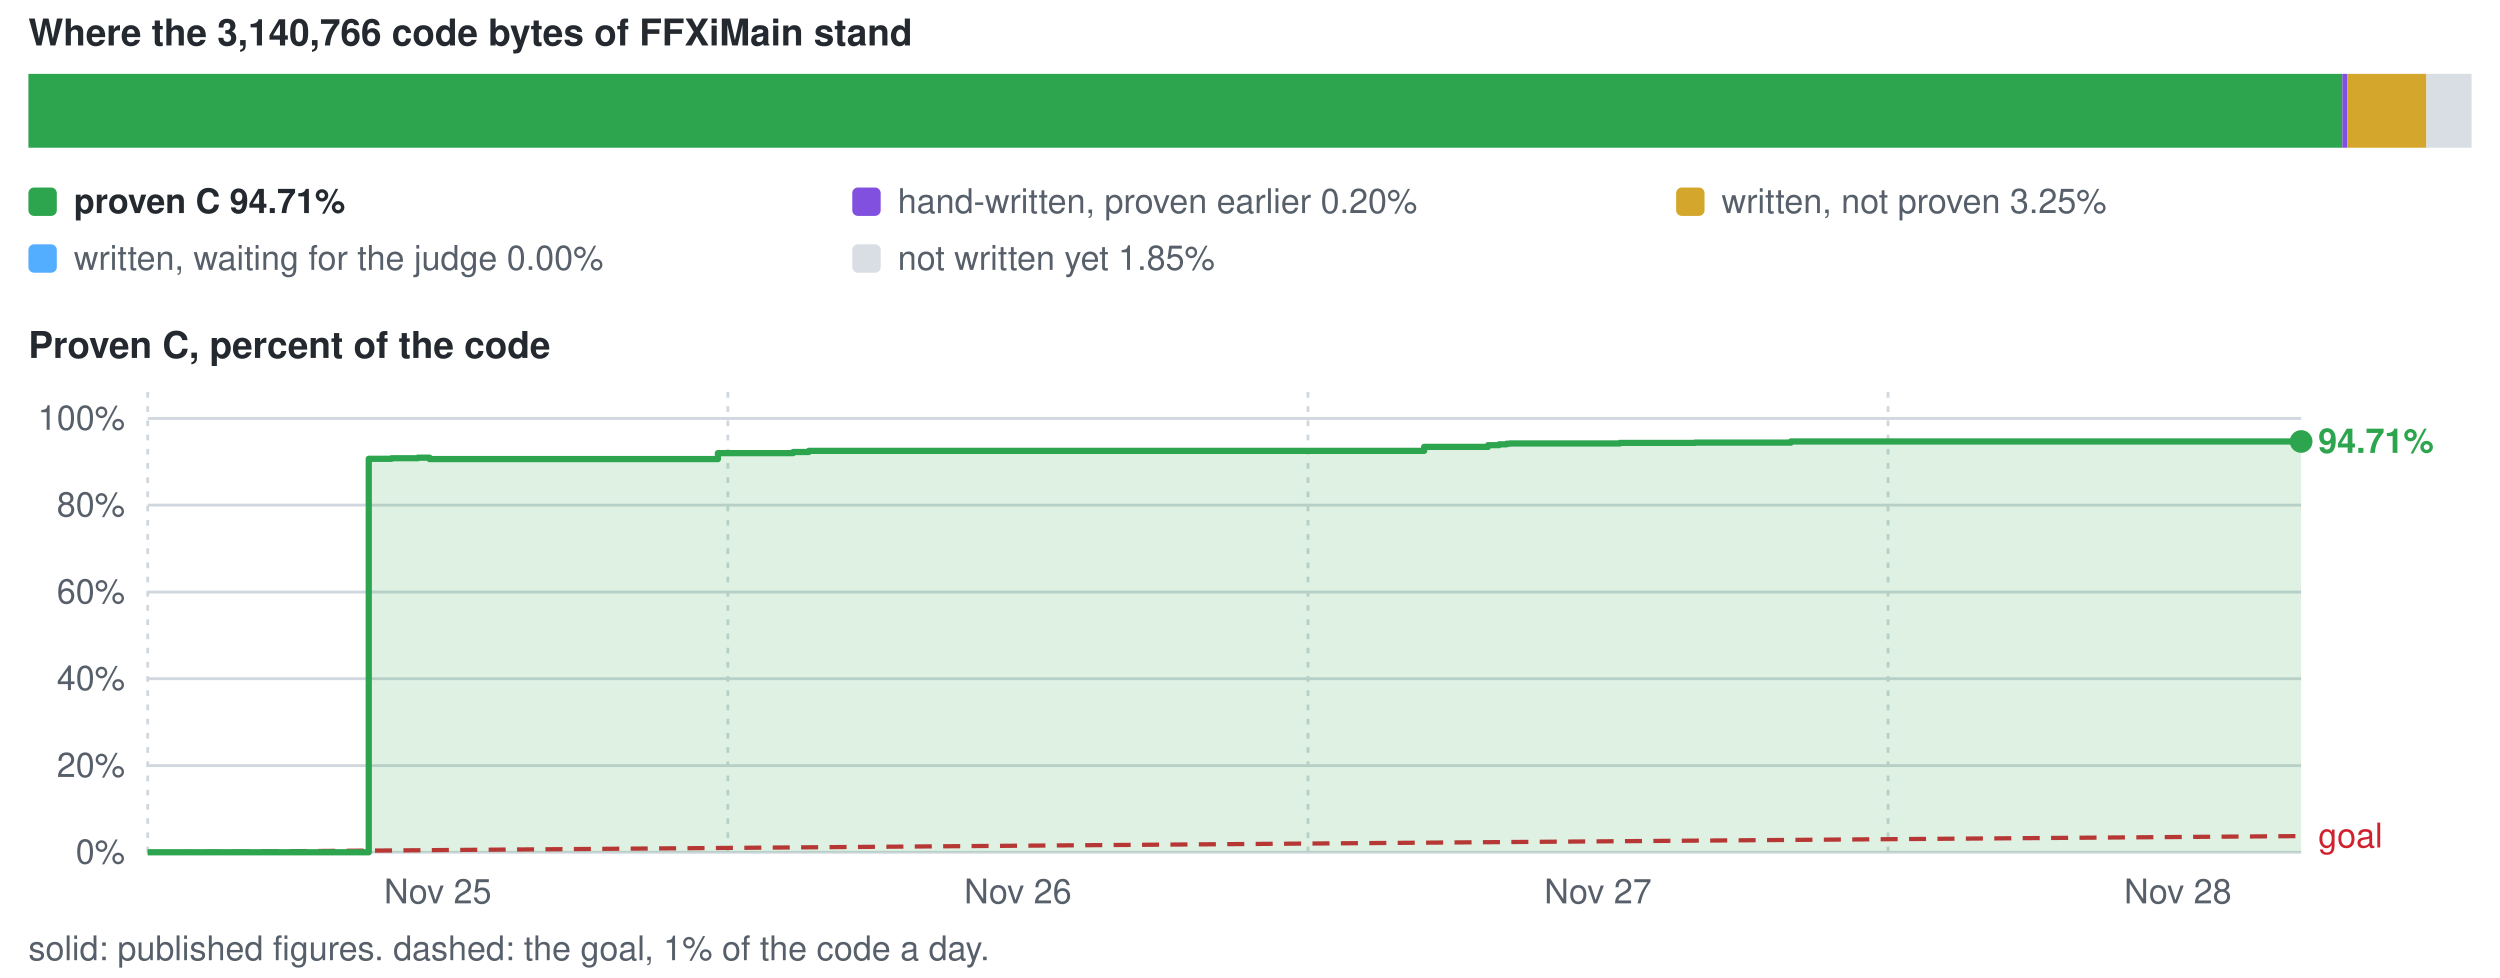
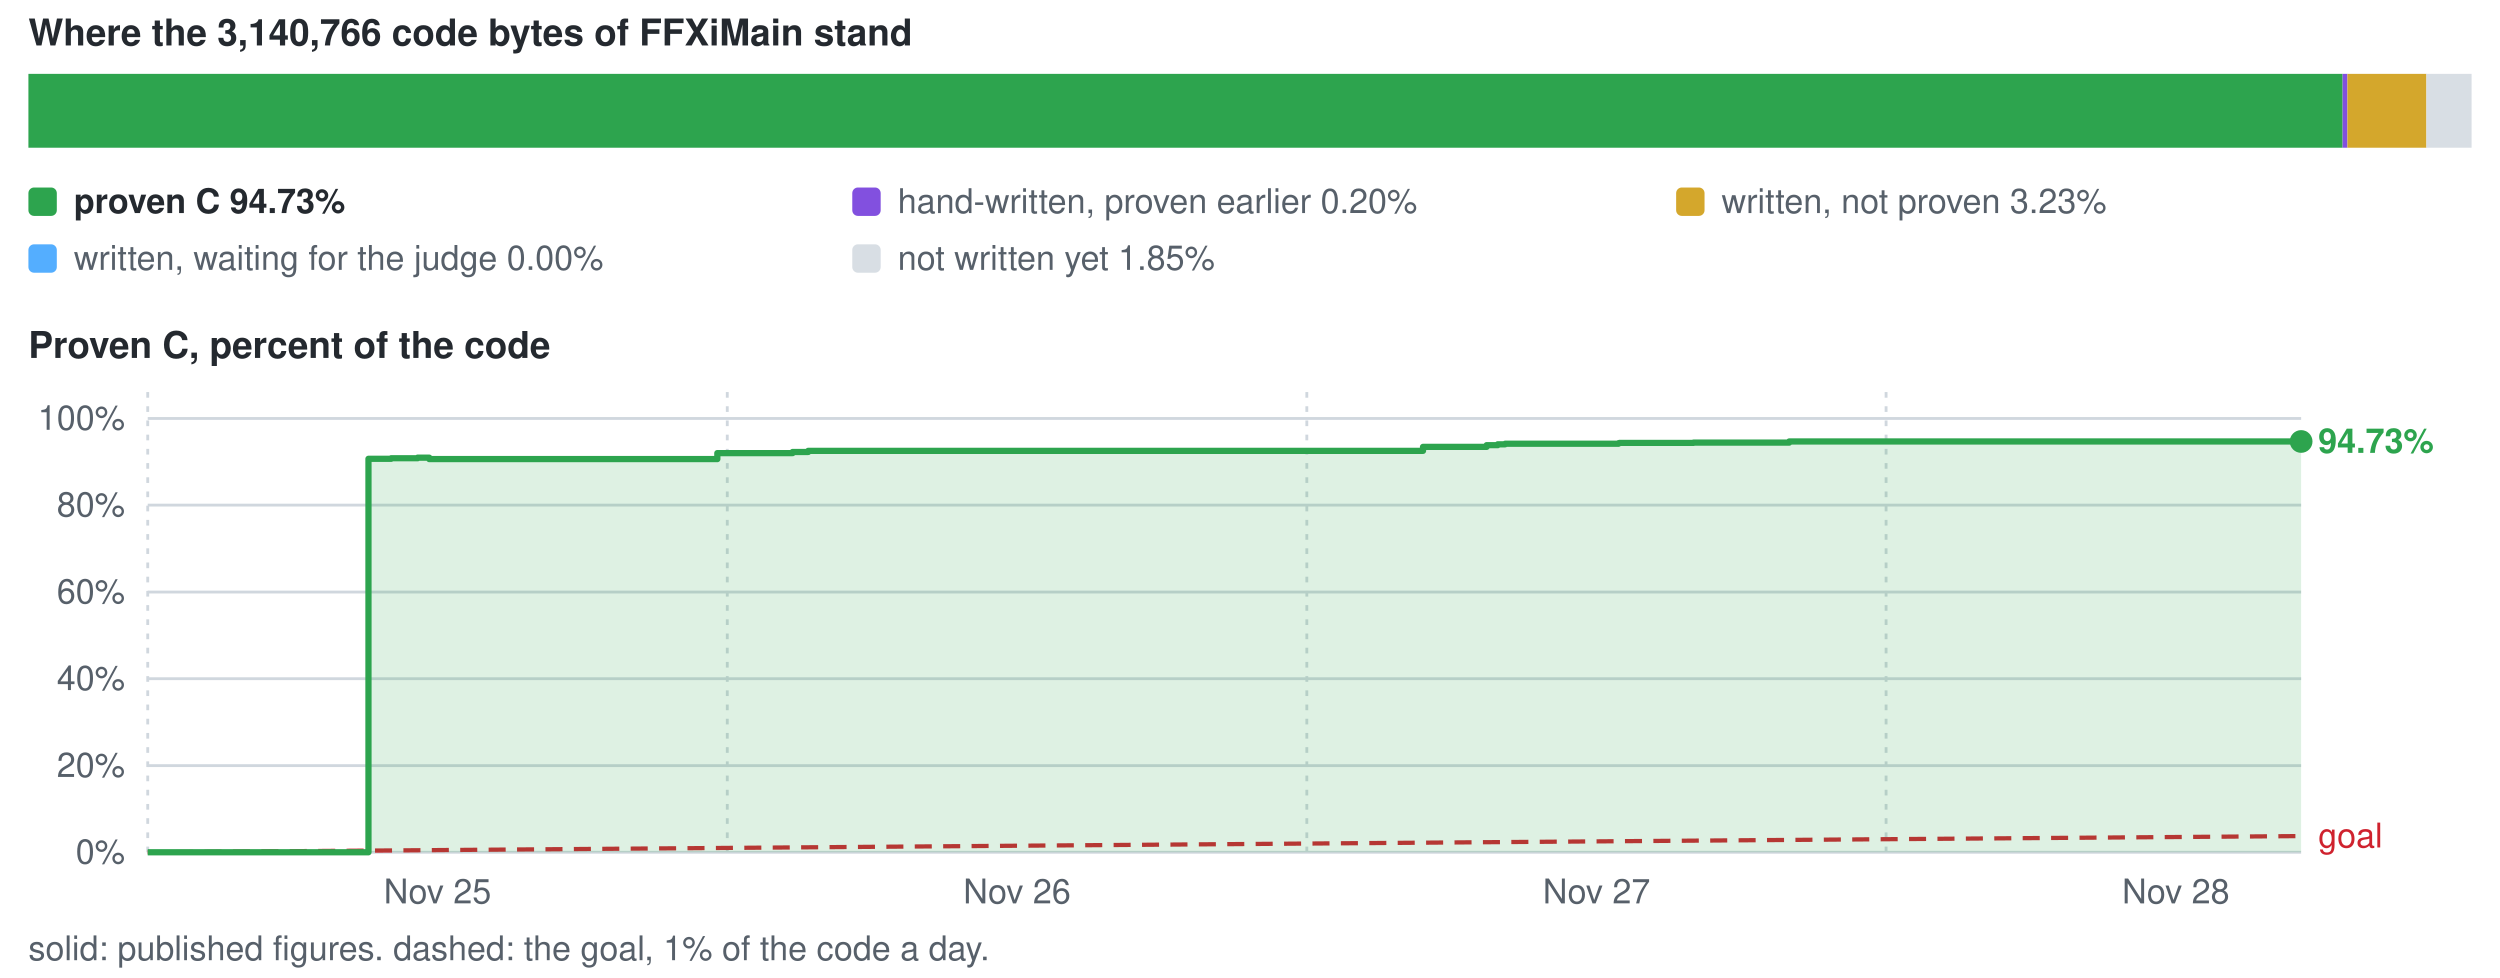
<svg xmlns="http://www.w3.org/2000/svg" viewBox="0 0 880 344" width="880" height="344" role="img" aria-label="conversion progress">
  <style>text{font-family:-apple-system,BlinkMacSystemFont,'Segoe UI',Helvetica,Arial,sans-serif;font-size:12px;fill:#57606a}.s{fill:#24292f;font-weight:600}.b{font-size:13px}</style>
  <text x="10" y="16" class="s b">Where the 3,140,766 code bytes of FFXiMain stand</text>
-   <rect x="10.0" y="26" width="814.5" height="26" fill="#2da44e" />
-   <rect x="824.5" y="26" width="1.7" height="26" fill="#8250df" />
-   <rect x="826.2" y="26" width="27.9" height="26" fill="#d4a72c" />
+   <rect x="10.0" y="26" width="814.6" height="26" fill="#2da44e" />
+   <rect x="824.6" y="26" width="1.7" height="26" fill="#8250df" />
+   <rect x="826.3" y="26" width="27.8" height="26" fill="#d4a72c" />
  <rect x="854.1" y="26" width="15.9" height="26" fill="#d8dee4" />
  <rect x="10" y="66" width="10" height="10" rx="2" fill="#2da44e" />
-   <text x="26" y="75" class="s">proven C 94.71%</text>
+   <text x="26" y="75" class="s">proven C 94.73%</text>
  <rect x="300" y="66" width="10" height="10" rx="2" fill="#8250df" />
  <text x="316" y="75">hand-written, proven earlier 0.20%</text>
  <rect x="590" y="66" width="10" height="10" rx="2" fill="#d4a72c" />
-   <text x="606" y="75">written, not proven 3.25%</text>
+   <text x="606" y="75">written, not proven 3.23%</text>
  <rect x="10" y="86" width="10" height="10" rx="2" fill="#54aeff" />
  <text x="26" y="95">written, waiting for the judge 0.00%</text>
  <rect x="300" y="86" width="10" height="10" rx="2" fill="#d8dee4" />
  <text x="316" y="95">not written yet 1.85%</text>
  <text x="10" y="126" class="s b">Proven C, percent of the code</text>
  <line x1="52" y1="300.0" x2="810" y2="300.0" stroke="#d0d7de" stroke-width="1" />
  <text x="44" y="304.0" text-anchor="end">0%</text>
  <line x1="52" y1="269.5" x2="810" y2="269.5" stroke="#d0d7de" stroke-width="1" />
  <text x="44" y="273.5" text-anchor="end">20%</text>
  <line x1="52" y1="238.9" x2="810" y2="238.9" stroke="#d0d7de" stroke-width="1" />
  <text x="44" y="242.9" text-anchor="end">40%</text>
  <line x1="52" y1="208.4" x2="810" y2="208.4" stroke="#d0d7de" stroke-width="1" />
  <text x="44" y="212.4" text-anchor="end">60%</text>
  <line x1="52" y1="177.8" x2="810" y2="177.8" stroke="#d0d7de" stroke-width="1" />
  <text x="44" y="181.8" text-anchor="end">80%</text>
  <line x1="52" y1="147.3" x2="810" y2="147.3" stroke="#d0d7de" stroke-width="1" />
  <text x="44" y="151.3" text-anchor="end">100%</text>
  <line x1="52.0" y1="138" x2="52.0" y2="300" stroke="#d0d7de" stroke-width="1" stroke-dasharray="2 3" />
-   <text x="154.1" y="318" text-anchor="middle">Nov 25</text>
-   <line x1="256.2" y1="138" x2="256.2" y2="300" stroke="#d0d7de" stroke-width="1" stroke-dasharray="2 3" />
-   <text x="358.3" y="318" text-anchor="middle">Nov 26</text>
-   <line x1="460.4" y1="138" x2="460.4" y2="300" stroke="#d0d7de" stroke-width="1" stroke-dasharray="2 3" />
-   <text x="562.5" y="318" text-anchor="middle">Nov 27</text>
-   <line x1="664.6" y1="138" x2="664.6" y2="300" stroke="#d0d7de" stroke-width="1" stroke-dasharray="2 3" />
-   <text x="766.6" y="318" text-anchor="middle">Nov 28</text>
+   <text x="154.0" y="318" text-anchor="middle">Nov 25</text>
+   <line x1="256.0" y1="138" x2="256.0" y2="300" stroke="#d0d7de" stroke-width="1" stroke-dasharray="2 3" />
+   <text x="358.0" y="318" text-anchor="middle">Nov 26</text>
+   <line x1="460.0" y1="138" x2="460.0" y2="300" stroke="#d0d7de" stroke-width="1" stroke-dasharray="2 3" />
+   <text x="562.0" y="318" text-anchor="middle">Nov 27</text>
+   <line x1="663.9" y1="138" x2="663.9" y2="300" stroke="#d0d7de" stroke-width="1" stroke-dasharray="2 3" />
+   <text x="765.9" y="318" text-anchor="middle">Nov 28</text>
  <line x1="52.0" y1="300.0" x2="810.0" y2="294.3" stroke="#cf222e" stroke-width="1.5" stroke-dasharray="6 4" />
  <text x="816.0" y="298.3" style="fill:#cf222e">goal</text>
-   <path d="M52.0 300.0 H129.8 V161.5 H137.8 V161.3 H141.2 V161.3 H142.9 V161.3 H147.1 V161.1 H149.5 V161.1 H151.2 V161.6 H252.7 V159.5 H279.2 V159.1 H284.7 V158.7 H286.3 V158.7 H287.7 V158.7 H290.1 V158.7 H297.7 V158.7 H313.8 V158.7 H501.3 V157.3 H523.8 V156.7 H527.7 V156.4 H530.3 V156.2 H531.4 V156.1 H532.1 V156.1 H532.6 V156.1 H532.9 V156.1 H534.9 V156.1 H535.4 V156.1 H570.2 V155.9 H570.6 V155.9 H570.7 V155.9 H571.6 V155.9 H571.7 V155.9 H576.7 V155.9 H596.6 V155.8 H597.7 V155.8 H617.6 V155.8 H619.9 V155.8 H630.4 V155.4 H767.3 V155.4 H786.7 V155.4 H793.6 V155.4 H805.3 V155.4 H810.0 V155.4 V300.0 H52.0 Z" fill="#2da44e" fill-opacity="0.16" />
-   <path d="M52.0 300.0 H129.8 V161.5 H137.8 V161.3 H141.2 V161.3 H142.9 V161.3 H147.1 V161.1 H149.5 V161.1 H151.2 V161.6 H252.7 V159.5 H279.2 V159.1 H284.7 V158.7 H286.3 V158.7 H287.7 V158.7 H290.1 V158.7 H297.7 V158.7 H313.8 V158.7 H501.3 V157.3 H523.8 V156.7 H527.7 V156.4 H530.3 V156.2 H531.4 V156.1 H532.1 V156.1 H532.6 V156.1 H532.9 V156.1 H534.9 V156.1 H535.4 V156.1 H570.2 V155.9 H570.6 V155.9 H570.7 V155.9 H571.6 V155.9 H571.7 V155.9 H576.7 V155.9 H596.6 V155.8 H597.7 V155.8 H617.6 V155.8 H619.9 V155.8 H630.4 V155.4 H767.3 V155.4 H786.7 V155.4 H793.6 V155.4 H805.3 V155.4 H810.0 V155.4" fill="none" stroke="#2da44e" stroke-width="2.2" stroke-linejoin="round" />
+   <path d="M52.0 300.0 H129.7 V161.5 H137.7 V161.3 H141.2 V161.3 H142.8 V161.3 H147.0 V161.1 H149.4 V161.1 H151.1 V161.6 H252.5 V159.5 H279.0 V159.1 H284.5 V158.7 H286.1 V158.7 H287.5 V158.7 H289.8 V158.7 H297.5 V158.7 H313.6 V158.7 H500.9 V157.3 H523.3 V156.7 H527.2 V156.4 H529.8 V156.2 H530.9 V156.2 H531.6 V156.2 H532.1 V156.2 H532.5 V156.2 H534.4 V156.2 H534.9 V156.2 H569.7 V156.0 H570.1 V155.9 H570.2 V155.9 H571.1 V155.9 H571.2 V155.9 H576.2 V155.9 H596.1 V155.8 H597.2 V155.8 H617.1 V155.8 H619.3 V155.8 H629.8 V155.4 H766.6 V155.4 H786.0 V155.4 H792.9 V155.4 H804.6 V155.4 H809.3 V155.4 H810.0 V155.4 V300.0 H52.0 Z" fill="#2da44e" fill-opacity="0.16" />
+   <path d="M52.0 300.0 H129.7 V161.5 H137.7 V161.3 H141.2 V161.3 H142.8 V161.3 H147.0 V161.1 H149.4 V161.1 H151.1 V161.6 H252.5 V159.5 H279.0 V159.1 H284.5 V158.7 H286.1 V158.7 H287.5 V158.7 H289.8 V158.7 H297.5 V158.7 H313.6 V158.7 H500.9 V157.3 H523.3 V156.7 H527.2 V156.4 H529.8 V156.2 H530.9 V156.2 H531.6 V156.2 H532.1 V156.2 H532.5 V156.2 H534.4 V156.2 H534.9 V156.2 H569.7 V156.0 H570.1 V155.9 H570.2 V155.9 H571.1 V155.9 H571.2 V155.9 H576.2 V155.9 H596.1 V155.8 H597.2 V155.8 H617.1 V155.8 H619.3 V155.8 H629.8 V155.4 H766.6 V155.4 H786.0 V155.4 H792.9 V155.4 H804.6 V155.4 H809.3 V155.4 H810.0 V155.4" fill="none" stroke="#2da44e" stroke-width="2.2" stroke-linejoin="round" />
  <circle cx="810.0" cy="155.4" r="4" fill="#2da44e" />
-   <text x="816.0" y="159.4" class="s" style="fill:#2da44e">94.71%</text>
+   <text x="816.0" y="159.4" class="s" style="fill:#2da44e">94.73%</text>
  <text x="10" y="338">solid: published figures. dashed: the goal, 1% of the code a day.</text>
</svg>
